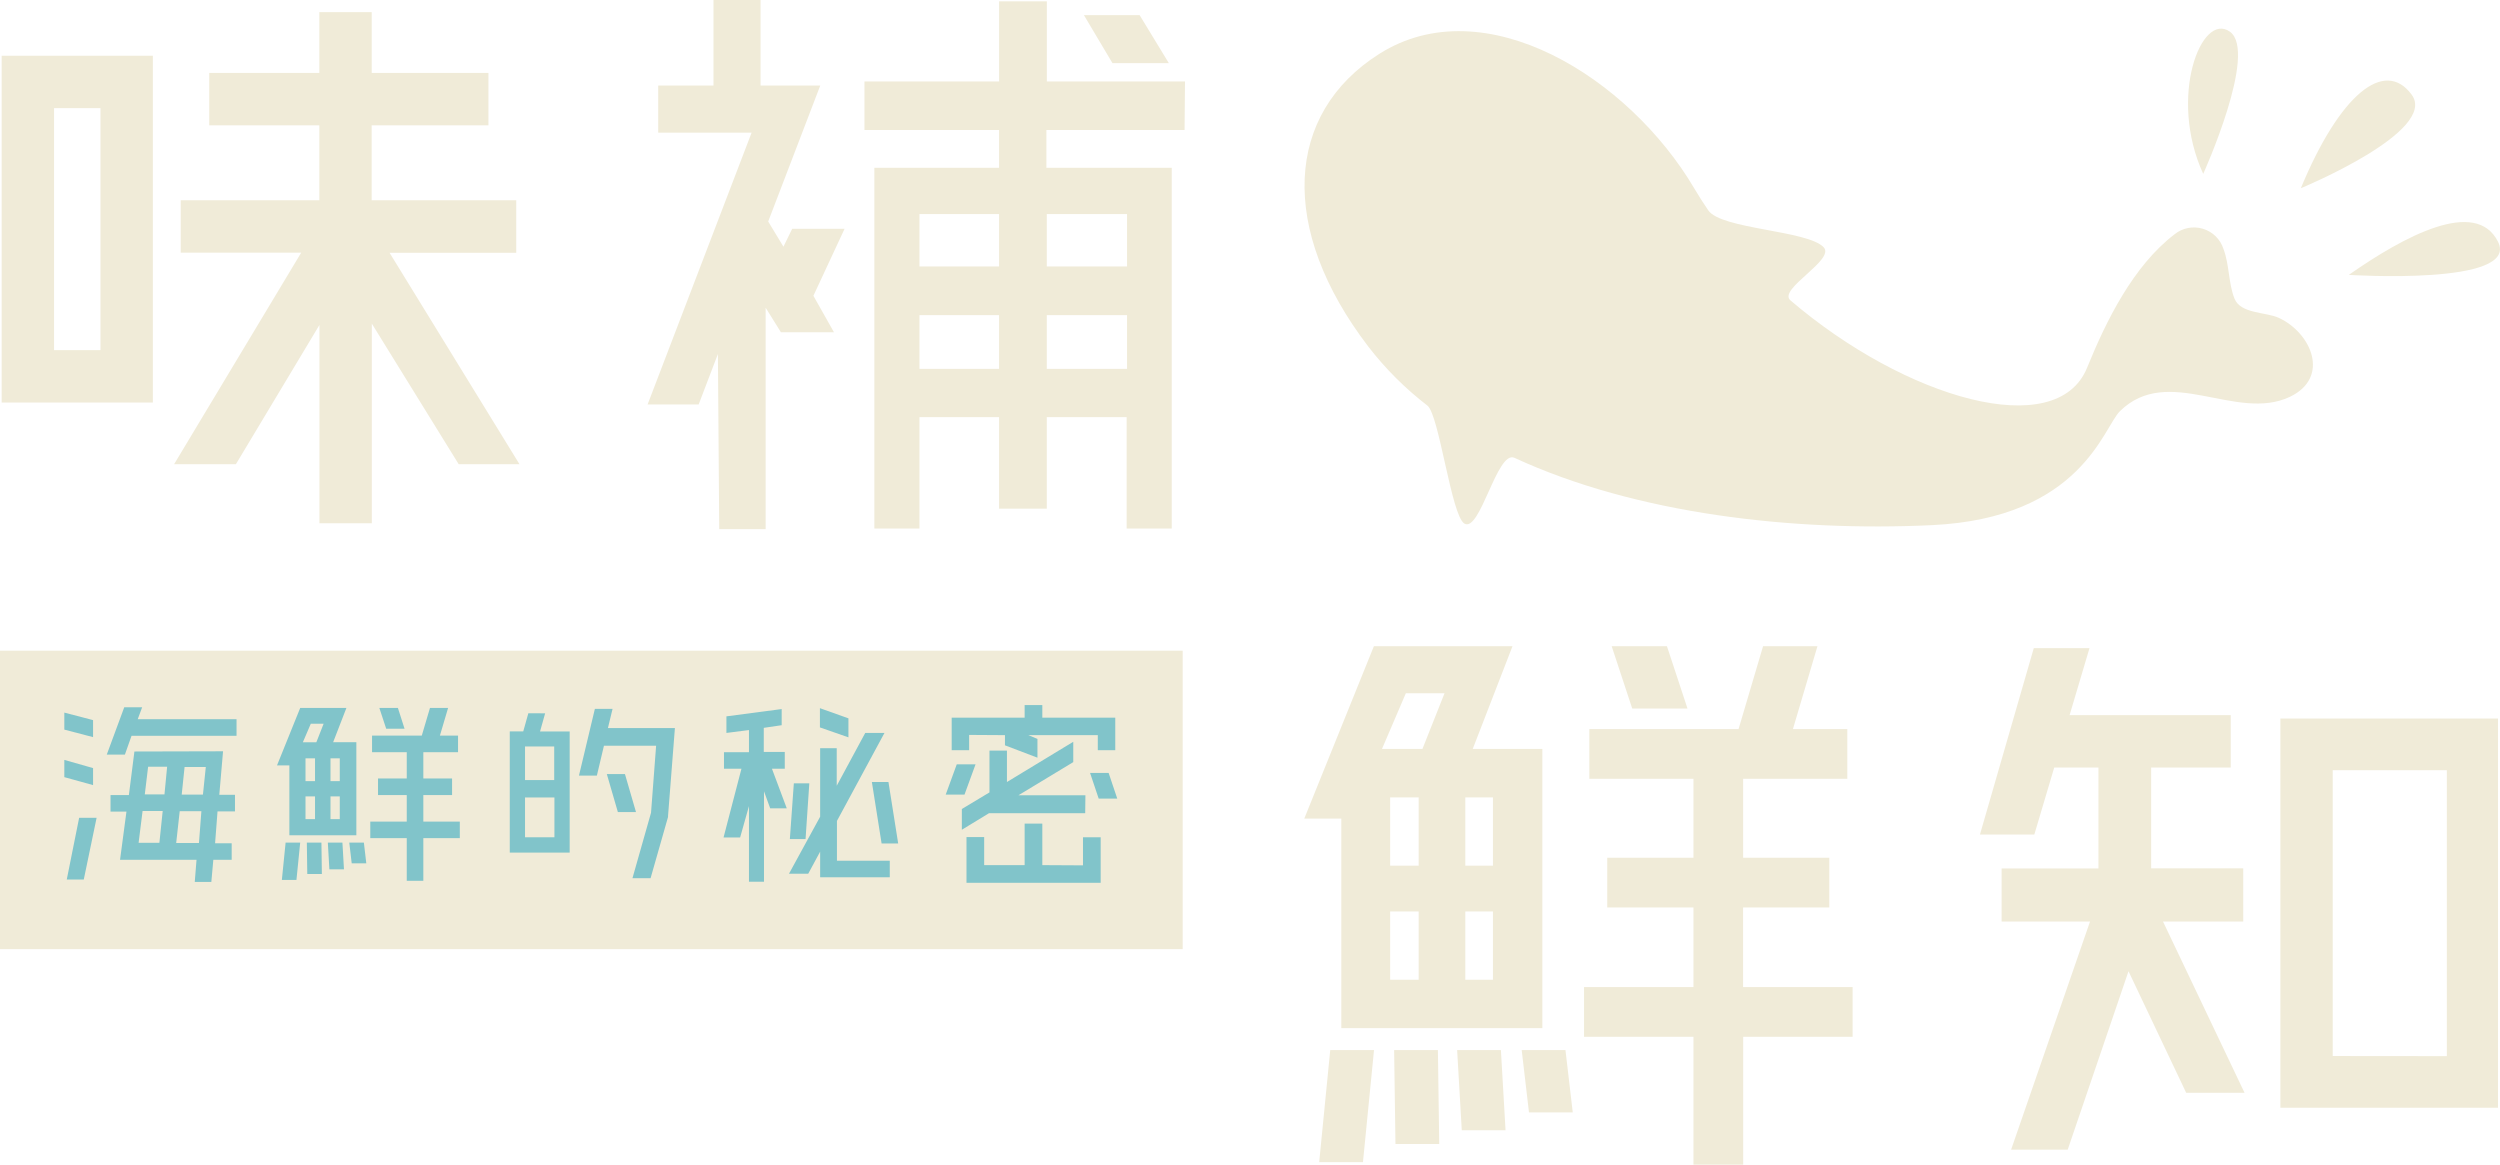
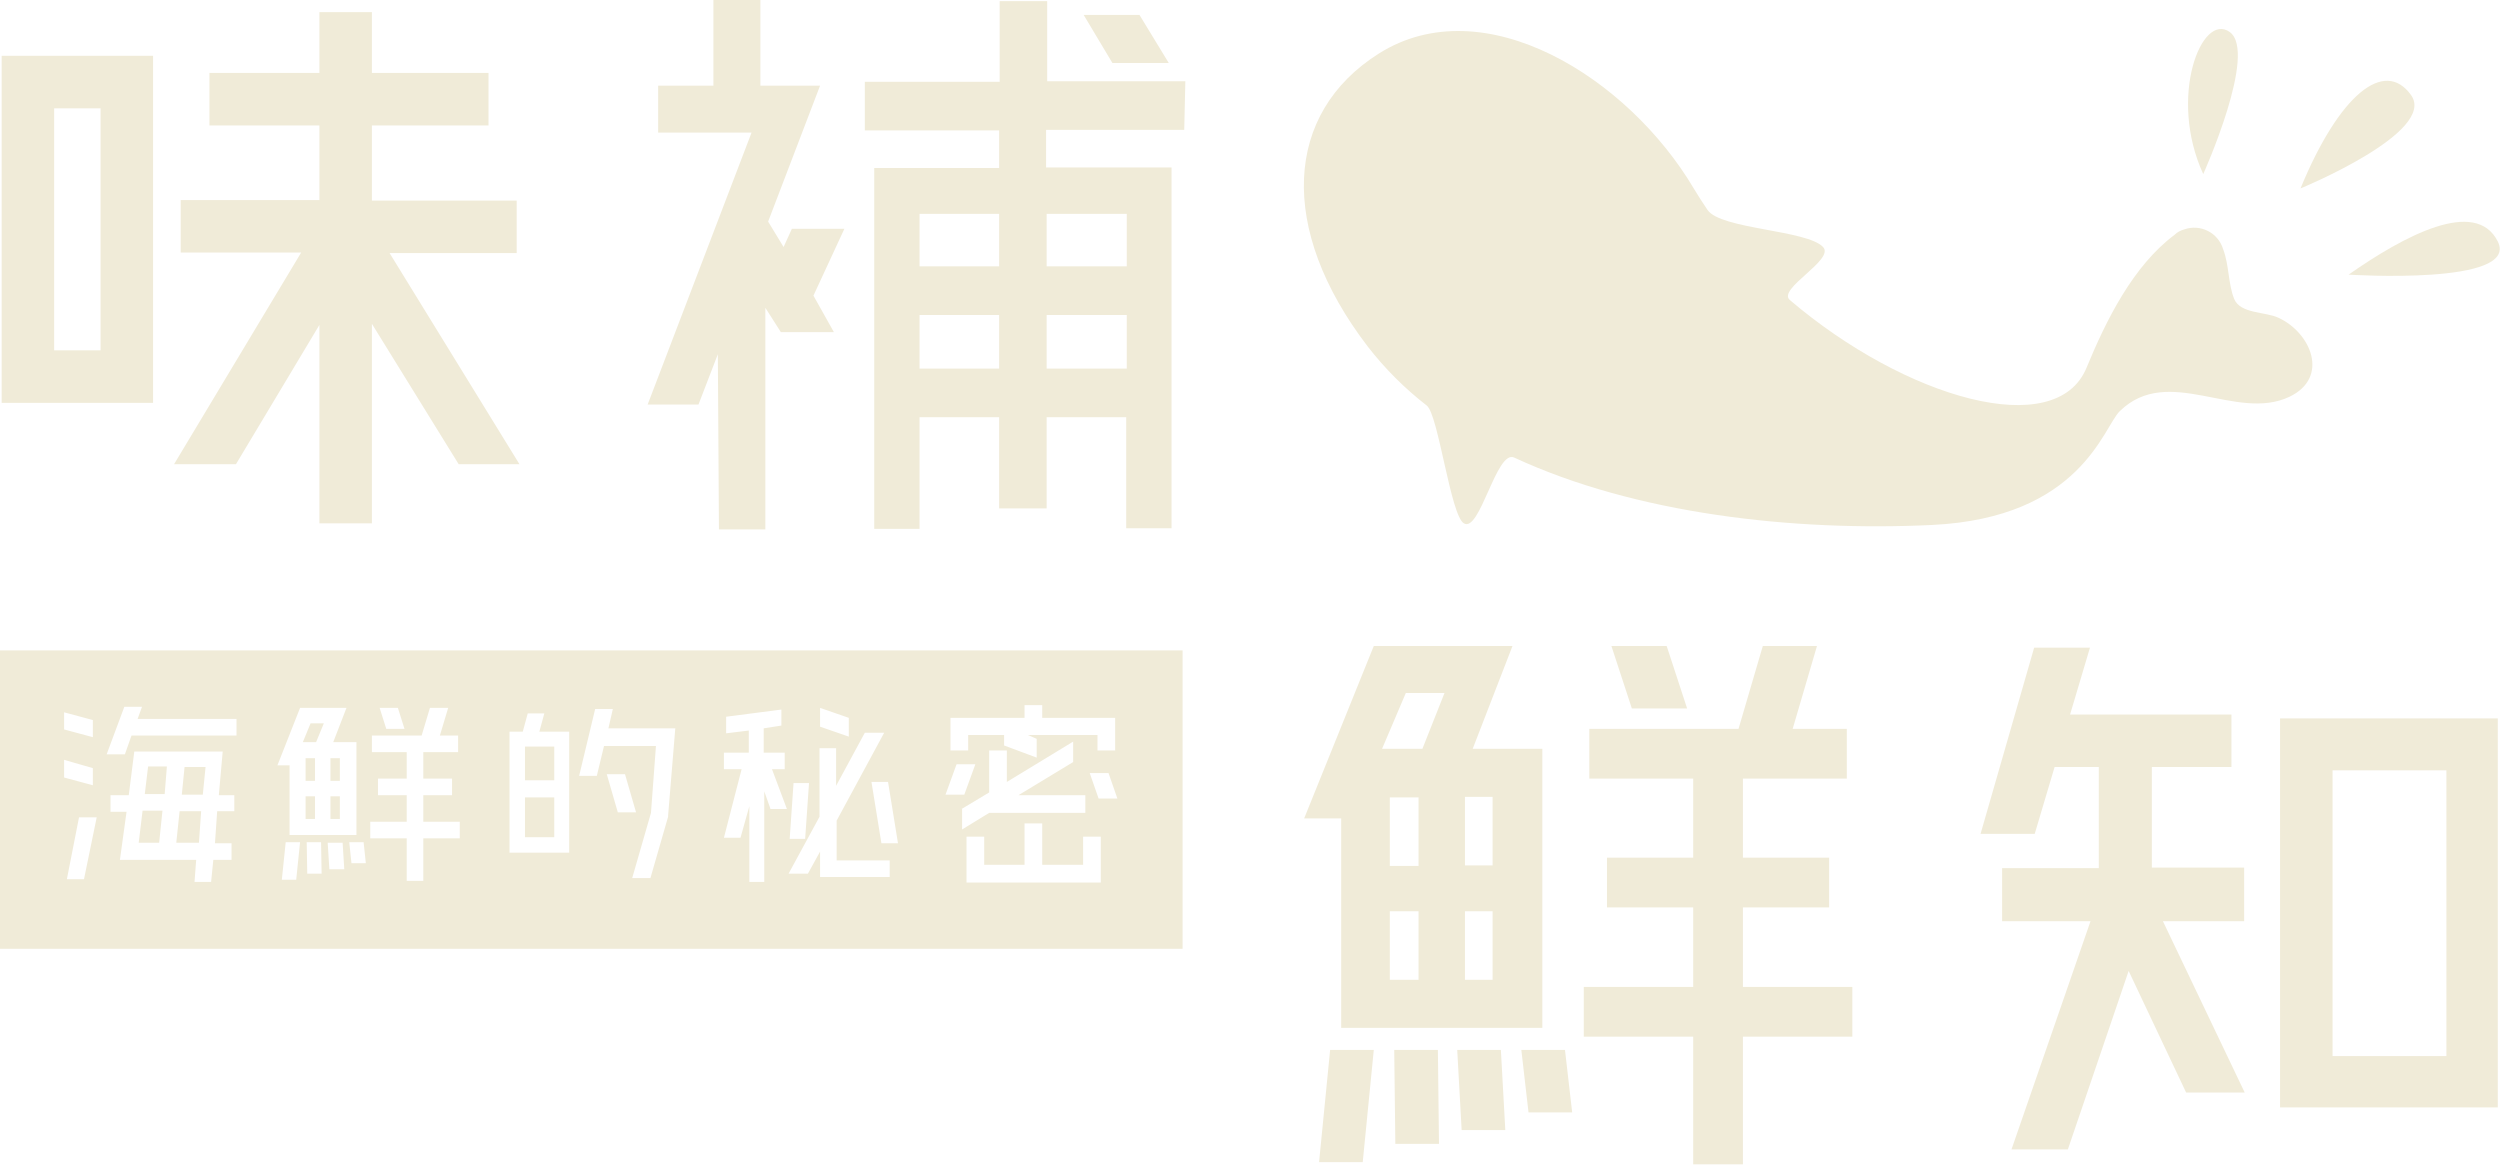
- <svg xmlns="http://www.w3.org/2000/svg" viewBox="0 0 452.36 210.76">
-   <defs>
-     <style>.a{fill:#f0ebd8;}.b{fill:#81c4ca;}</style>
-   </defs>
-   <path class="a" d="M157.3,196.1V133.34h27.36V196.1Zm9.48-53.28v43.8h8.4v-43.8ZM251,207.26H240l-15.72-25.44v36.12h-9.48V182.06l-15.12,25.2H188.5l23-38.28H189.7V159.5h25.08V145.94H194.86v-9.48h19.92v-11h9.48v11h21.12v9.48H224.25V159.5h26.16V169H227.49Z" transform="translate(-157 -123.26)" />
-   <path class="a" d="M300.34,164.66h9.48l-5.64,12.12,3.72,6.6h-9.6l-2.76-4.44V219h-8.4l-.24-31.68-3.48,9.12h-9.24L293,147.26H276.1v-8.52h10V123.26h8.52v15.48h10.8L296,163.34l2.76,4.56Zm71-17.88h-25v6.84h22.68V218.9h-8.16V198.74H346.41V215.3h-8.64V198.74h-14.4V218.9h-8.16V153.62h22.56v-6.84H313.42V138h24.36V123.5h8.64V138h25ZM337.77,162h-14.4v9.48h14.4Zm-14.4,28h14.4v-9.72h-14.4Zm37.56-28H346.41v9.48h14.52Zm-14.52,28h14.52v-9.72H346.41Zm22.08-55.32h-10.2L353.13,126h10.08Z" transform="translate(-157 -123.26)" />
-   <path class="a" d="M399.7,309.3V271.38H393l12.6-31.2h25.08l-7.2,18.6h12.6V309.3Zm-4,24.24,2-20.28h7.92l-2,20.28Zm22.68-84.84h-7l-4.32,10.08h7.32Zm-4.68,18.84h-5.16V279.9h5.16Zm-5.16,20.64v12.36h5.16V288.18Zm.72,25.08h7.92l.24,17h-7.92Zm19.32,0,.84,14.52h-7.92l-.84-14.52Zm-1.44-33.36V267.54h-5V279.9Zm-5,20.64h5V288.18h-5Zm10.2,12.72h7.92l1.32,11.28h-7.92Zm59.88-11.4v9h-19.8V334h-9V310.86h-19.8v-9h19.8v-14.4h-15.6v-9h15.6V264.18H444.58v-9h27l4.44-15h9.84l-4.44,15h9.84v9H472.41v14.28H488v9h-15.6v14.4Zm-29.88-50.4h-10l-3.72-11.28h10Z" transform="translate(-157 -123.26)" />
-   <path class="a" d="M562.9,290H548.38l14.76,31H552.58l-10.44-22-11,32.28H520.9L535.18,290h-16v-9.6h17.52V262.14h-8l-3.6,12.12h-9.84L525,240.54h10.08l-3.6,12.12h29.16v9.48h-14.4v18.24H562.9Zm6.72-36.72H609V323.7H569.62Zm30.12,61.08V262.62H579.09v51.72Z" transform="translate(-157 -123.26)" />
-   <rect class="a" y="117.74" width="214" height="54" />
-   <path class="b" d="M173.84,253.56v3.08l-5.2-1.36v-3.08Zm0,8.68v3.08l-5.2-1.44v-3.12Zm-4.76,20.16,2.24-11.16h3.16l-2.32,11.16Zm12.84-29h17.88v3h-19l-1.2,3.4h-3.28l3.16-8.56h3.24Zm15.44,5.8-.68,7.88h2.84v3h-3.16l-.44,5.76h3v3h-3.32l-.36,4h-3l.32-4H178.72l1.16-8.72H177v-3h3.32l1-7.88ZM182.8,270l-.72,5.76h3.76l.6-5.76Zm1-8-.6,5h3.56l.48-5ZM193,275.8l.44-5.76h-3.92l-.64,5.76Zm.72-8.76.52-5h-3.84l-.52,5Z" transform="translate(-157 -123.26)" />
-   <path class="b" d="M209.36,274.4V261.76h-2.24l4.2-10.4h8.36l-2.4,6.2h4.2V274.4ZM208,282.48l.68-6.76h2.64l-.68,6.76Zm7.56-28.27h-2.32l-1.44,3.36h2.44ZM214,260.48h-1.72v4.12H214Zm-1.72,6.88v4.12H214v-4.12Zm.24,8.36h2.64l.08,5.68h-2.64Zm6.44,0,.28,4.84h-2.64l-.28-4.84Zm-.48-11.12v-4.12h-1.68v4.12Zm-1.68,6.88h1.68v-4.12h-1.68Zm3.4,4.24h2.64l.44,3.76h-2.64Zm20-3.8v3h-6.6v7.72h-3v-7.72H224v-3h6.6v-4.8h-5.2v-3h5.2v-4.76h-6.28v-3h9l1.48-5h3.28l-1.48,5h3.28v3H233.6v4.76h5.2v3h-5.2v4.8Zm-10-16.8h-3.32l-1.24-3.76H229Z" transform="translate(-157 -123.26)" />
-   <path class="b" d="M255.64,252.33l-.92,3.28h5.36v21.92H249.24V255.6h2.44l.92-3.28Zm1.64,12.08v-6.08H252v6.08ZM252,274.76h5.32v-7.2H252ZM267,255h12.12l-1.24,15.88,0,.2-3.16,11.08h-3.28l3.36-11.84.92-12.12h-9.44L265,263.6h-3.24l2.88-12.08h3.2Zm3.08,8.32,2,6.88H268.8l-2-6.88Z" transform="translate(-157 -123.26)" />
-   <path class="b" d="M299,262.36h-2.32l2.68,7.16h-3l-1.12-3.08,0,16.36h-2.72l0-13.68-1.6,5.68h-3l3.24-12.44H288v-3h4.52v-4l-4.08.52v-3l10-1.32v2.92l-3.24.48v4.36H299Zm9.44,9.44V279H318v3H305.4v-4.64l-2.16,4h-3.48l5.64-10.32V258.64h3v6.8l5.16-9.56h3.48Zm-5-6.8-.68,10.08h-2.84l.72-10.08Zm7.08-11.76v3.44l-5.16-1.8v-3.48Zm6,22.64-1.76-11.12h3l1.76,11.12Z" transform="translate(-157 -123.26)" />
-   <path class="b" d="M333.52,261.56l-2,5.48h-3.4l2-5.48Zm-1.16-5.32V259H329.2v-5.88h13.2v-2.28h3.2v2.28h13.2V259h-3.16v-2.72H343.08l1.64.68v3.4l-5.88-2.24v-1.84Zm21,14.16h-17.4l-4.92,3v-3.76l5-3v-7.56h3.16v5.68l12-7.28v3.68l-9.92,6h12.12Zm-.4,9.44v-5.08h3.2V283H331.88v-8.28h3.2v5.08h7.32v-7.52h3.2v7.52Zm1.28-16.72h3.36l1.56,4.64h-3.36Z" transform="translate(-157 -123.26)" />
-   <path class="a" d="M534.64,189.81c-5.5,13.51-32.83,5.62-53.67-12.2-2.38-2,8.2-7.34,6-9.62-2.93-3.08-18.5-3.22-20.87-6.67q-1.32-1.93-2.5-3.92c-11.85-20.14-38-36.41-57-24.41-17.12,10.81-18.28,31.72-2,53a58.89,58.89,0,0,0,10.68,10.66c2.13,1.66,4.32,19.89,6.68,21.34,2.86,1.75,5.93-13.35,9.07-11.89,22,10.18,50.48,13.38,75.56,12.18,27-1.29,31-17.68,34-20.62,8.75-8.6,21,2,30.74-2.59,7.35-3.5,3.93-11.56-2-14.3-2.34-1.07-6.89-.72-8-3.45s-.92-6.13-2-9a5.61,5.61,0,0,0-8.87-2.66C543,171.38,538.12,181.25,534.64,189.81Z" transform="translate(-157 -123.26)" />
-   <path class="a" d="M555.66,154.72c-6.38-13.9-.33-29.41,4.82-25.73S555.66,154.72,555.66,154.72Z" transform="translate(-157 -123.26)" />
-   <path class="a" d="M573.32,157.32c7.05-17,15.15-23.57,20.05-16.94S573.32,157.32,573.32,157.32Z" transform="translate(-157 -123.26)" />
-   <path class="a" d="M582,173c10-7,23-14,27-6S582,173,582,173Z" transform="translate(-157 -123.26)" />
+ <svg xmlns="http://www.w3.org/2000/svg" version="1.1" id="圖層_1" x="0px" y="0px" viewBox="0 0 452.4 210.8" style="enable-background:new 0 0 452.4 210.8;" xml:space="preserve">
+   <style type="text/css">
+ 	.st0{fill:#F0EBD8;}
+ </style>
+   <path class="st0" d="M0.3,72.8V10.1h27.4v62.8H0.3z M9.8,19.6v43.8h8.4V19.6H9.8z M94,84H83L67.3,58.6v36.1h-9.5V58.8L42.7,84H31.5  l23-38.3H32.7v-9.5h25.1V22.7H37.9v-9.5h19.9v-11h9.5v11h21.1v9.5H67.3v13.6h26.2v9.5H70.5L94,84z" />
+   <path class="st0" d="M143.3,41.4h9.5l-5.6,12.1l3.7,6.6h-9.6l-2.8-4.4v40.1h-8.4l-0.2-31.7l-3.5,9.1h-9.2L136,24h-16.9v-8.5h10V0  h8.5v15.5h10.8L139,40.1l2.8,4.6L143.3,41.4z M214.3,23.5h-25v6.8H212v65.3h-8.2V75.5h-14.4V92h-8.6V75.5h-14.4v20.2h-8.2V30.4h22.6  v-6.8h-24.3v-8.8h24.4V0.2h8.6v14.5h25L214.3,23.5z M180.8,38.7h-14.4v9.5h14.4V38.7z M166.4,66.7h14.4V57h-14.4V66.7z M203.9,38.7  h-14.5v9.5h14.5V38.7z M189.4,66.7h14.5V57h-14.5V66.7z M211.5,11.4h-10.2l-5.2-8.7h10.1L211.5,11.4z" />
+   <path class="st0" d="M242.7,186v-37.9H236l12.6-31.2h25.1l-7.2,18.6h12.6V186H242.7z M238.7,210.3l2-20.3h7.9l-2,20.3H238.7z   M261.4,125.4h-7l-4.3,10.1h7.3L261.4,125.4z M256.7,144.3h-5.2v12.4h5.2V144.3z M251.5,164.9v12.4h5.2v-12.4H251.5z M252.3,190h7.9  l0.2,17h-7.9L252.3,190z M271.6,190l0.8,14.5h-7.9l-0.8-14.5H271.6z M270.1,156.6v-12.4h-5v12.4L270.1,156.6z M265.1,177.3h5v-12.4  h-5V177.3z M275.3,190h7.9l1.3,11.3h-7.9L275.3,190z M335.2,178.6v9h-19.8v23.1h-9v-23.1h-19.8v-9h19.8v-14.4h-15.6v-9h15.6v-14.3  h-18.8v-9h27l4.4-15h9.8l-4.4,15h9.8v9h-18.8v14.3H331v9h-15.6v14.4H335.2z M305.3,128.2h-10l-3.7-11.3h10L305.3,128.2z" />
+   <path class="st0" d="M405.9,166.7h-14.5l14.8,31h-10.6l-10.4-22l-11,32.3h-10.2l14.3-41.3h-16v-9.6h17.5v-18.3h-8l-3.6,12.1h-9.8  l9.7-33.7h10.1l-3.6,12.1h29.2v9.5h-14.4v18.2h16.7V166.7z M412.6,130H452v70.4h-39.4V130z M442.7,191.1v-51.7h-20.6v51.7  L442.7,191.1z" />
+   <g>
+     <rect x="59.8" y="144.1" class="st0" width="1.7" height="4.1" />
+     <rect x="59.8" y="137.2" class="st0" width="1.7" height="4.1" />
+     <rect x="95" y="144.3" class="st0" width="5.3" height="7.2" />
+     <rect x="55.3" y="137.2" class="st0" width="1.7" height="4.1" />
+     <polygon class="st0" points="32.9,143.8 36.7,143.8 37.2,138.8 33.4,138.8  " />
+     <polygon class="st0" points="26.2,143.7 29.8,143.7 30.2,138.7 26.8,138.7  " />
+     <polygon class="st0" points="25.1,152.5 28.8,152.5 29.4,146.7 25.8,146.7  " />
+     <rect x="55.3" y="144.1" class="st0" width="1.7" height="4.1" />
+     <polygon class="st0" points="31.9,152.5 36,152.5 36.4,146.8 32.5,146.8  " />
+     <rect x="95" y="135.1" class="st0" width="5.3" height="6.1" />
+     <polygon class="st0" points="58.6,130.9 56.2,130.9 54.8,134.3 57.2,134.3  " />
+     <path class="st0" d="M0,117.7v54h214v-54H0z M172.2,129.9h13.2v-2.3h3.2v2.3h13.2v5.9h-3.2V133h-12.6l1.6,0.7v3.4l-5.9-2.2V133   l-6.5,0v2.8h-3.2V129.9z M148.4,128.1l5.2,1.8v3.4l-5.2-1.8V128.1z M143.6,141.7h2.8l-0.7,10.1h-2.8L143.6,141.7z M72,128.1   l1.2,3.8h-3.3l-1.2-3.8H72z M11.6,128.9l5.2,1.4v3.1l-5.2-1.4V128.9z M11.6,137.5l5.2,1.5v3.1l-5.2-1.4V137.5z M15.2,159.1h-3.1   l2.2-11.2h3.2L15.2,159.1z M42.5,146.8h-3.2l-0.4,5.8h3v3h-3.3l-0.4,4h-3l0.3-4H21.7l1.2-8.7H20v-3h3.3l1-7.9l16,0l-0.7,7.9h2.8   V146.8z M42.8,133.1h-19l-1.2,3.4h-3.3l3.2-8.6h3.2l-0.8,2.2h17.9V133.1z M54.3,128.1h8.4l-2.4,6.2h4.2v16.8H52.4v-12.6h-2.2   L54.3,128.1z M53.6,159.2H51l0.7-6.8h2.6L53.6,159.2z M55.6,158.1l-0.1-5.7h2.6l0.1,5.7H55.6z M59.6,157.3l-0.3-4.8H62l0.3,4.8   H59.6z M63.6,156.2l-0.4-3.8h2.6l0.4,3.8H63.6z M83.2,151.7h-6.6v7.7h-3v-7.7H67v-3h6.6v-4.8h-5.2v-3h5.2v-4.8h-6.3v-3h9l1.5-5h3.3   l-1.5,5h3.3v3h-6.3v4.8h5.2v3h-5.2v4.8h6.6V151.7z M103.1,154.3H92.2v-21.9h2.4l0.9-3.3l3,0l-0.9,3.3h5.4V154.3z M109.8,140.1h3.3   l2,6.9h-3.3L109.8,140.1z M120.9,147.6v0.2l-3.2,11.1h-3.3l3.4-11.8l0.9-12.1h-9.4l-1.3,5.4h-3.2l2.9-12.1h3.2l-0.8,3.5h12.1   L120.9,147.6z M139.4,146.3l-1.1-3.1v16.4h-2.7v-13.7l-1.6,5.7h-3l3.2-12.4H131v-3h4.5v-4l-4.1,0.5v-3l10-1.3v2.9l-3.2,0.5v4.4h3.8   v3h-2.3l2.7,7.2H139.4z M161,158.7h-12.6v-4.6l-2.2,4h-3.5l5.6-10.3v-12.4h3v6.8l5.2-9.6h3.5l-8.6,15.9v7.2h9.6V158.7z    M159.5,152.6l-1.8-11.1h3l1.8,11.1H159.5z M173.1,138.3h3.4l-2,5.5h-3.4L173.1,138.3z M174,146.4l5-3v-7.6h3.2v5.7l12-7.3v3.7   l-9.9,6h12.1l0,3.2H179l-4.9,3V146.4z M199.2,159.7h-24.3v-8.3h3.2v5.1h7.3V149h3.2v7.5l7.4,0v-5.1h3.2V159.7z M198.8,144.5   l-1.6-4.6h3.4l1.6,4.6H198.8z" />
+   </g>
+   <path class="st0" d="M377.6,66.5c-5.5,13.5-32.8,5.6-53.7-12.2c-2.4-2,8.2-7.3,6-9.6c-2.9-3.1-18.5-3.2-20.9-6.7  c-0.9-1.3-1.7-2.6-2.5-3.9c-11.9-20.1-38-36.4-57-24.4c-17.1,10.8-18.3,31.7-2,53c3.1,4,6.7,7.6,10.7,10.7  c2.1,1.7,4.3,19.9,6.7,21.3c2.9,1.8,5.9-13.4,9.1-11.9C296,93,324.5,96.2,349.6,95c27-1.3,31-17.7,34-20.6c8.8-8.6,21,2,30.7-2.6  c7.3-3.5,3.9-11.6-2-14.3c-2.3-1.1-6.9-0.7-8-3.4s-0.9-6.1-2-9c-0.9-3-4.1-4.6-7-3.6c-0.7,0.2-1.3,0.5-1.8,1  C386,48.1,381.1,58,377.6,66.5z" />
+   <path class="st0" d="M398.7,31.5c-6.4-13.9-0.3-29.4,4.8-25.7S398.7,31.5,398.7,31.5z" />
+   <path class="st0" d="M416.3,34.1c7-17,15.2-23.6,20-16.9S416.3,34.1,416.3,34.1z" />
+   <path class="st0" d="M425,49.7c10-7,23-14,27-6S425,49.7,425,49.7z" />
</svg>
